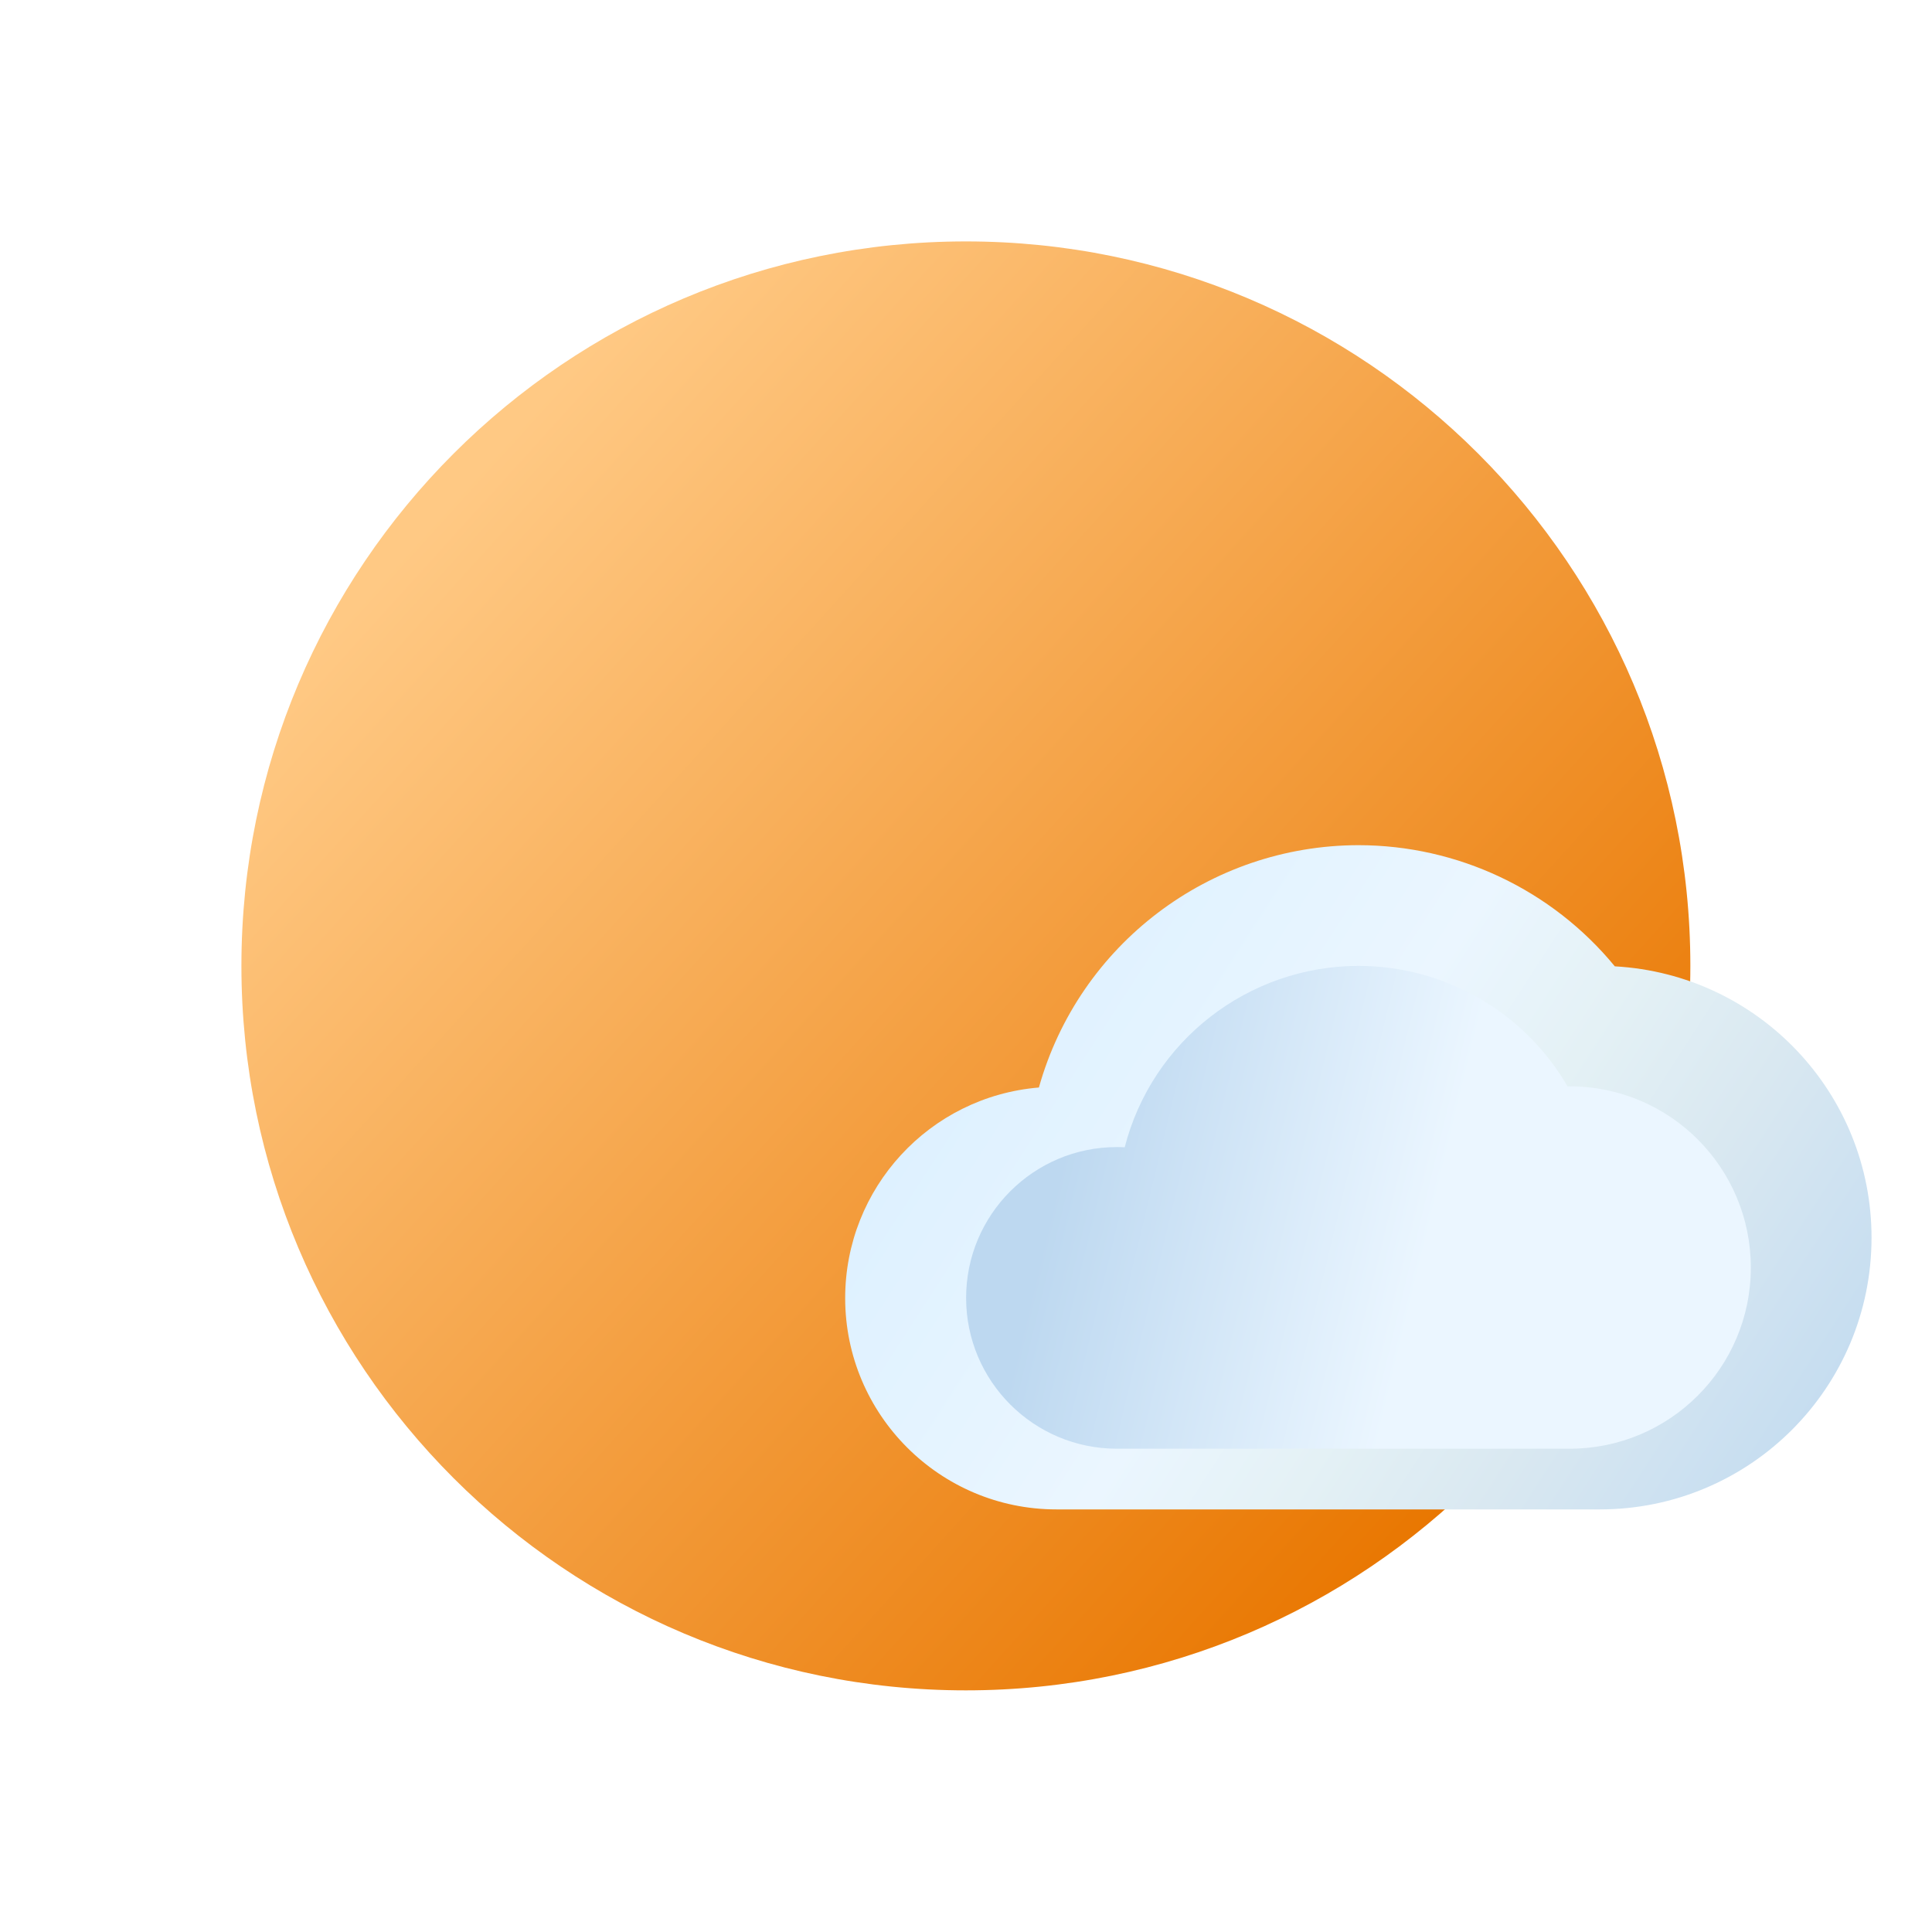
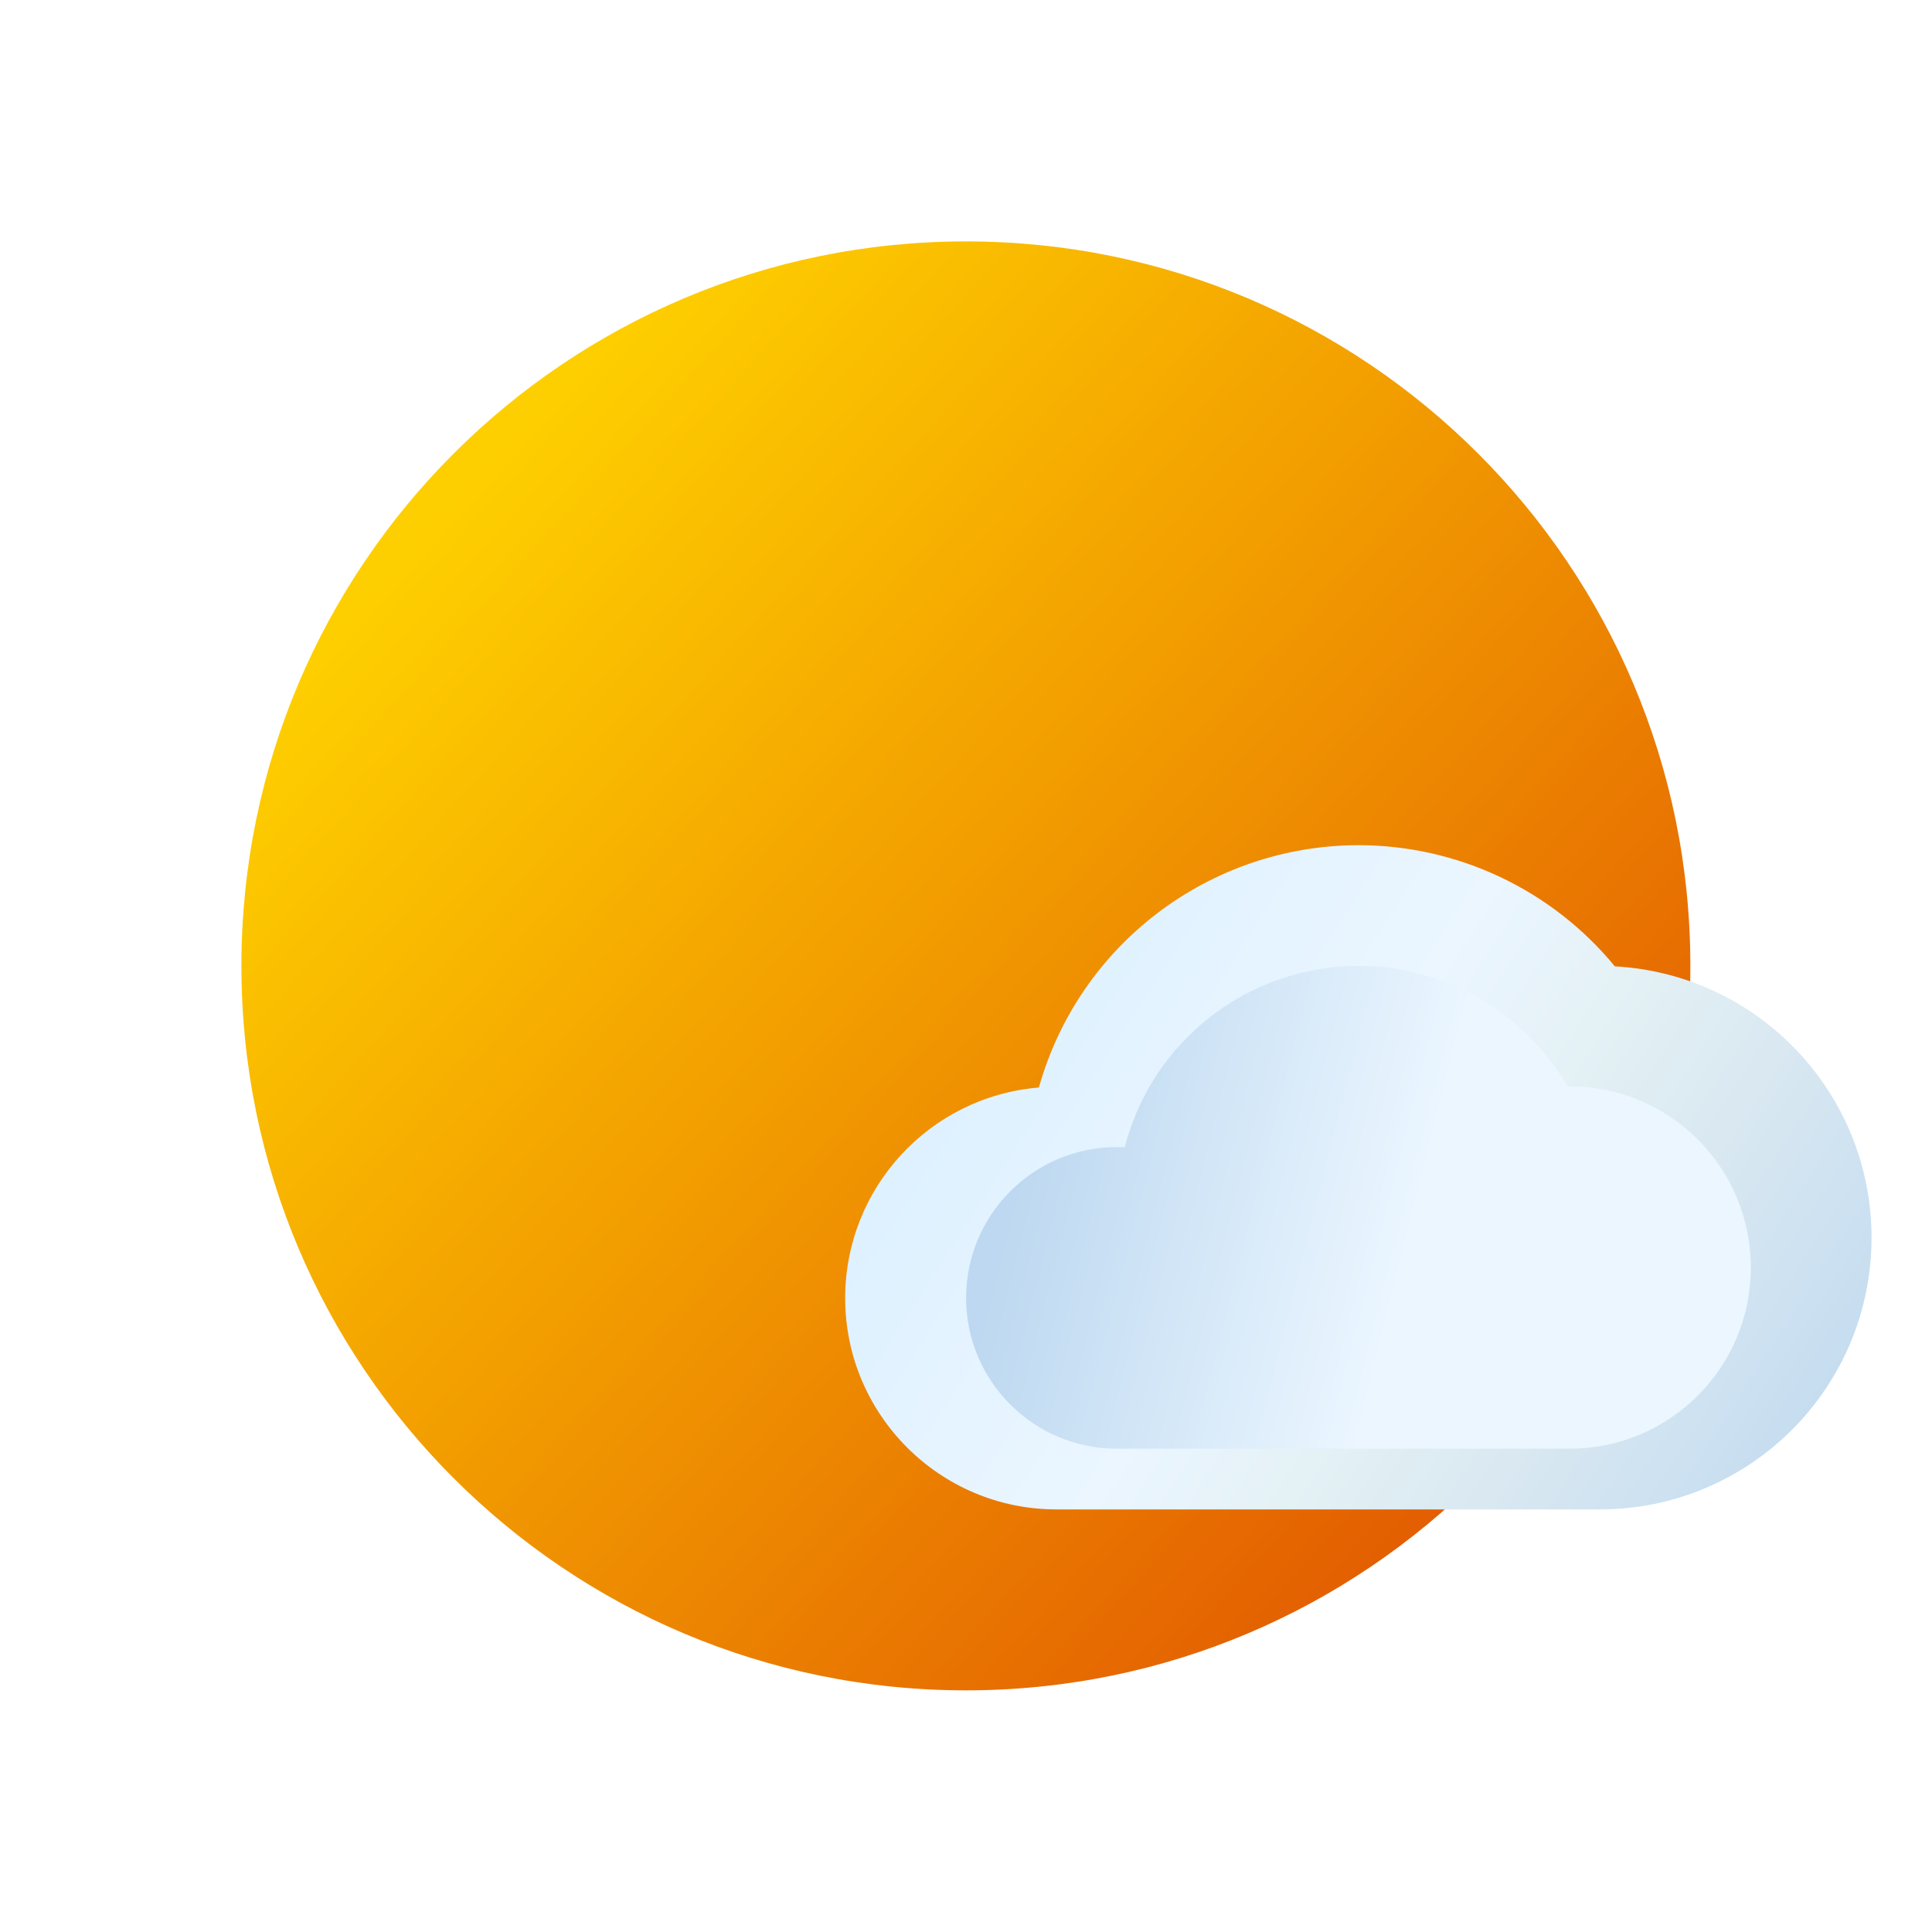
<svg xmlns="http://www.w3.org/2000/svg" xmlns:xlink="http://www.w3.org/1999/xlink" width="32" height="32" viewBox="0 0 8.467 8.467" version="1.1" id="svg5">
  <defs id="defs2">
    <linearGradient id="linearGradient1964">
      <stop style="stop-color:#ebf6ff;stop-opacity:1" offset="0.46" id="stop1956" />
      <stop style="stop-color:#bdd8f0;stop-opacity:1" offset="1" id="stop1962" />
    </linearGradient>
-     <linearGradient id="linearGradient1014">
-       <stop style="stop-color:#ffc984;stop-opacity:1" offset="0" id="stop1010" />
-       <stop style="stop-color:#e97701;stop-opacity:1" offset="1" id="stop1012" />
-     </linearGradient>
-     <linearGradient xlink:href="#linearGradient1014" id="linearGradient1016" x1="2.381" y1="4.233" x2="13.494" y2="14.287" gradientUnits="userSpaceOnUse" gradientTransform="matrix(0.4137931,0,0,0.4137931,0.7298847,0.7298848)" />
    <linearGradient id="linearGradient1468">
      <stop style="stop-color:#d6eeff;stop-opacity:1" offset="0" id="stop1464" />
      <stop style="stop-color:#ebf6ff;stop-opacity:1" offset="0.46" id="stop4677" />
      <stop style="stop-color:#e4f1f5;stop-opacity:1" offset="0.597" id="stop4225" />
      <stop style="stop-color:#d9e8f1;stop-opacity:1;" offset="0.735" id="stop4611" />
      <stop style="stop-color:#bdd8f0;stop-opacity:1" offset="1" id="stop1466" />
    </linearGradient>
    <linearGradient xlink:href="#linearGradient1468" id="linearGradient1141" x1="3.704" y1="3.704" x2="8.202" y2="6.615" gradientUnits="userSpaceOnUse" />
-     <linearGradient xlink:href="#linearGradient1964" id="linearGradient1952" x1="7.673" y1="5.556" x2="4.712" y2="4.842" gradientUnits="userSpaceOnUse" />
+     <linearGradient xlink:href="#linearGradient1964" id="linearGradient1952" x1="7.673" y1="5.556" x2="4.553" y2="4.766" gradientUnits="userSpaceOnUse" />
+     <linearGradient xlink:href="#linearGradient1014" id="linearGradient1016" x1="2.381" y1="4.233" x2="13.494" y2="14.287" gradientUnits="userSpaceOnUse" gradientTransform="matrix(0.4137931,0,0,0.4137931,0.7298853,0.7298855)" />
+     <linearGradient id="linearGradient1014">
+       <stop style="stop-color:#fecf00;stop-opacity:1" offset="0" id="stop1010" />
+       <stop style="stop-color:#e35e01;stop-opacity:1" offset="1" id="stop1012" />
+     </linearGradient>
  </defs>
  <circle style="fill:url(#linearGradient1016);fill-opacity:1;stroke-width:1.238;stroke-linecap:round;stroke-linejoin:round;stroke-dasharray:14.855, 1.238" id="path850" cx="4.233" cy="4.233" r="3.175" />
  <path id="path379" style="fill:url(#linearGradient1141);stroke-width:0.463;stroke-linecap:round;stroke-linejoin:round;fill-opacity:1" d="M 5.953,3.704 C 5.301,3.705 4.729,4.139 4.553,4.766 4.073,4.806 3.704,5.207 3.704,5.689 c 0,0.511 0.415,0.926 0.926,0.926 0,0 2.249,-3e-7 2.381,0 0.658,-1e-7 1.191,-0.533 1.191,-1.191 C 8.202,4.792 7.708,4.27 7.077,4.235 6.801,3.899 6.388,3.704 5.953,3.704 Z" />
  <path id="path1143" style="fill:url(#linearGradient1952);stroke-width:0.529;stroke-linecap:round;stroke-linejoin:round;fill-opacity:1" d="M 5.953,4.233 C 5.47,4.234 5.049,4.561 4.929,5.028 4.918,5.027 4.906,5.027 4.895,5.027 c -0.365,0 -0.661,0.296 -0.661,0.661 0,0.365 0.296,0.661 0.661,0.661 h 1.984 c 0.438,0 0.794,-0.355 0.794,-0.794 0,-0.438 -0.355,-0.794 -0.794,-0.794 -0.003,1.541e-4 -0.006,3.263e-4 -0.009,5.168e-4 C 6.681,4.435 6.331,4.233 5.953,4.233 Z" />
</svg>
